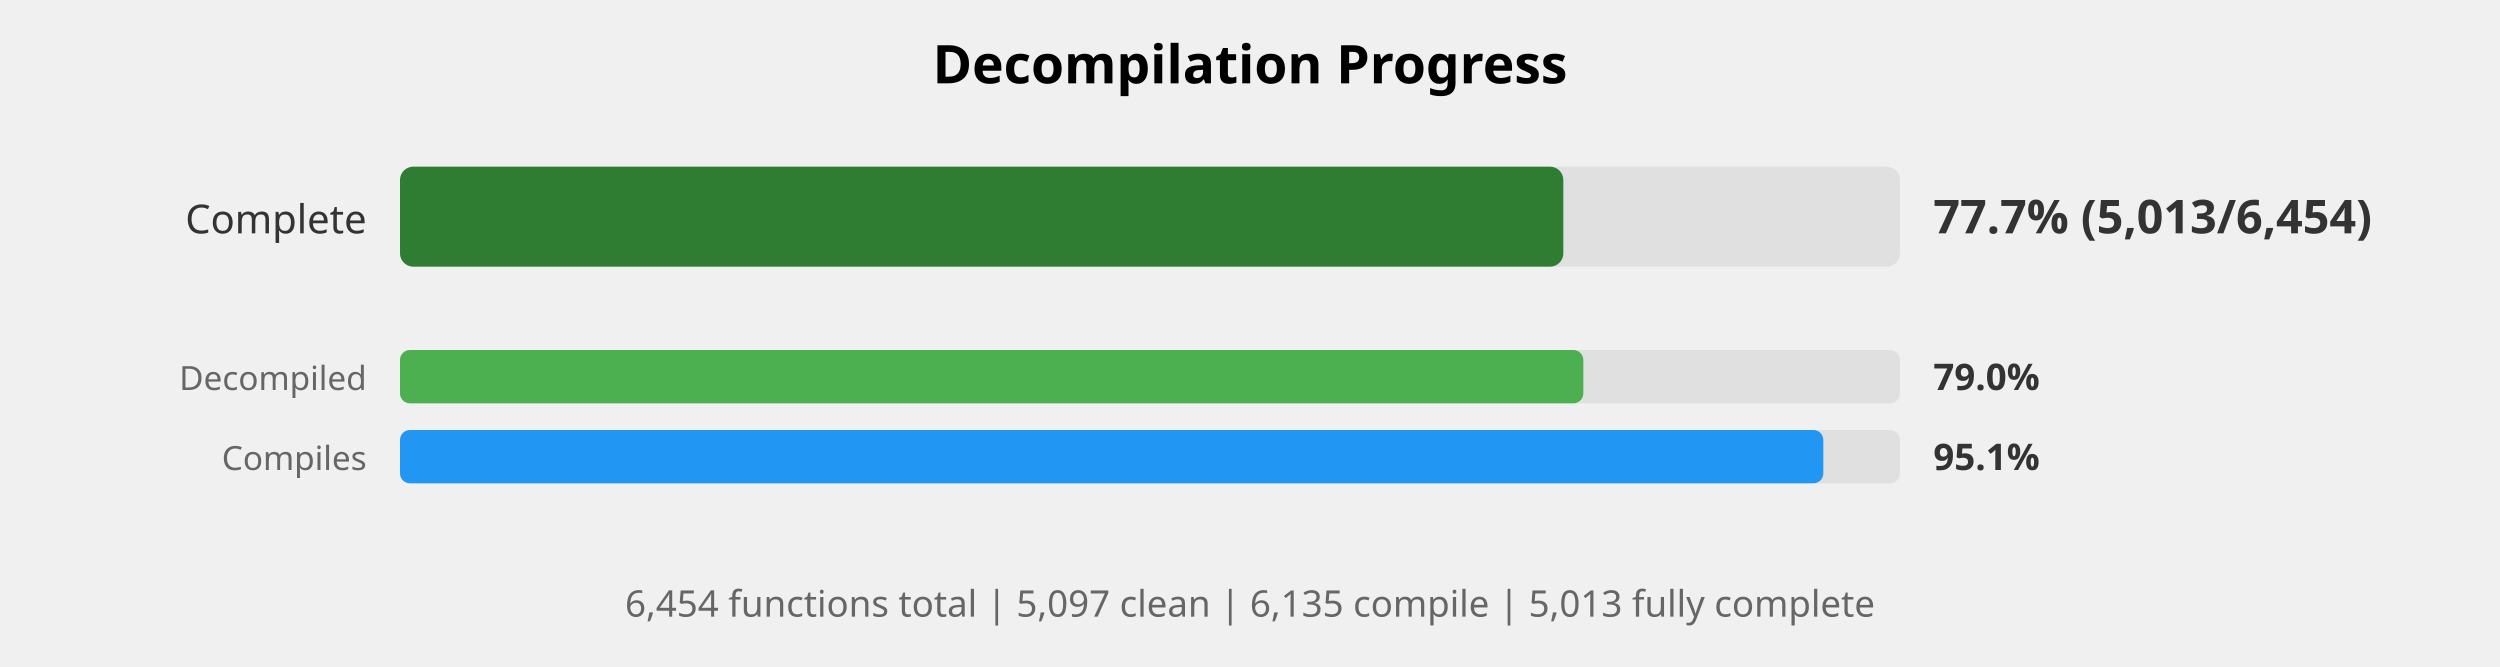
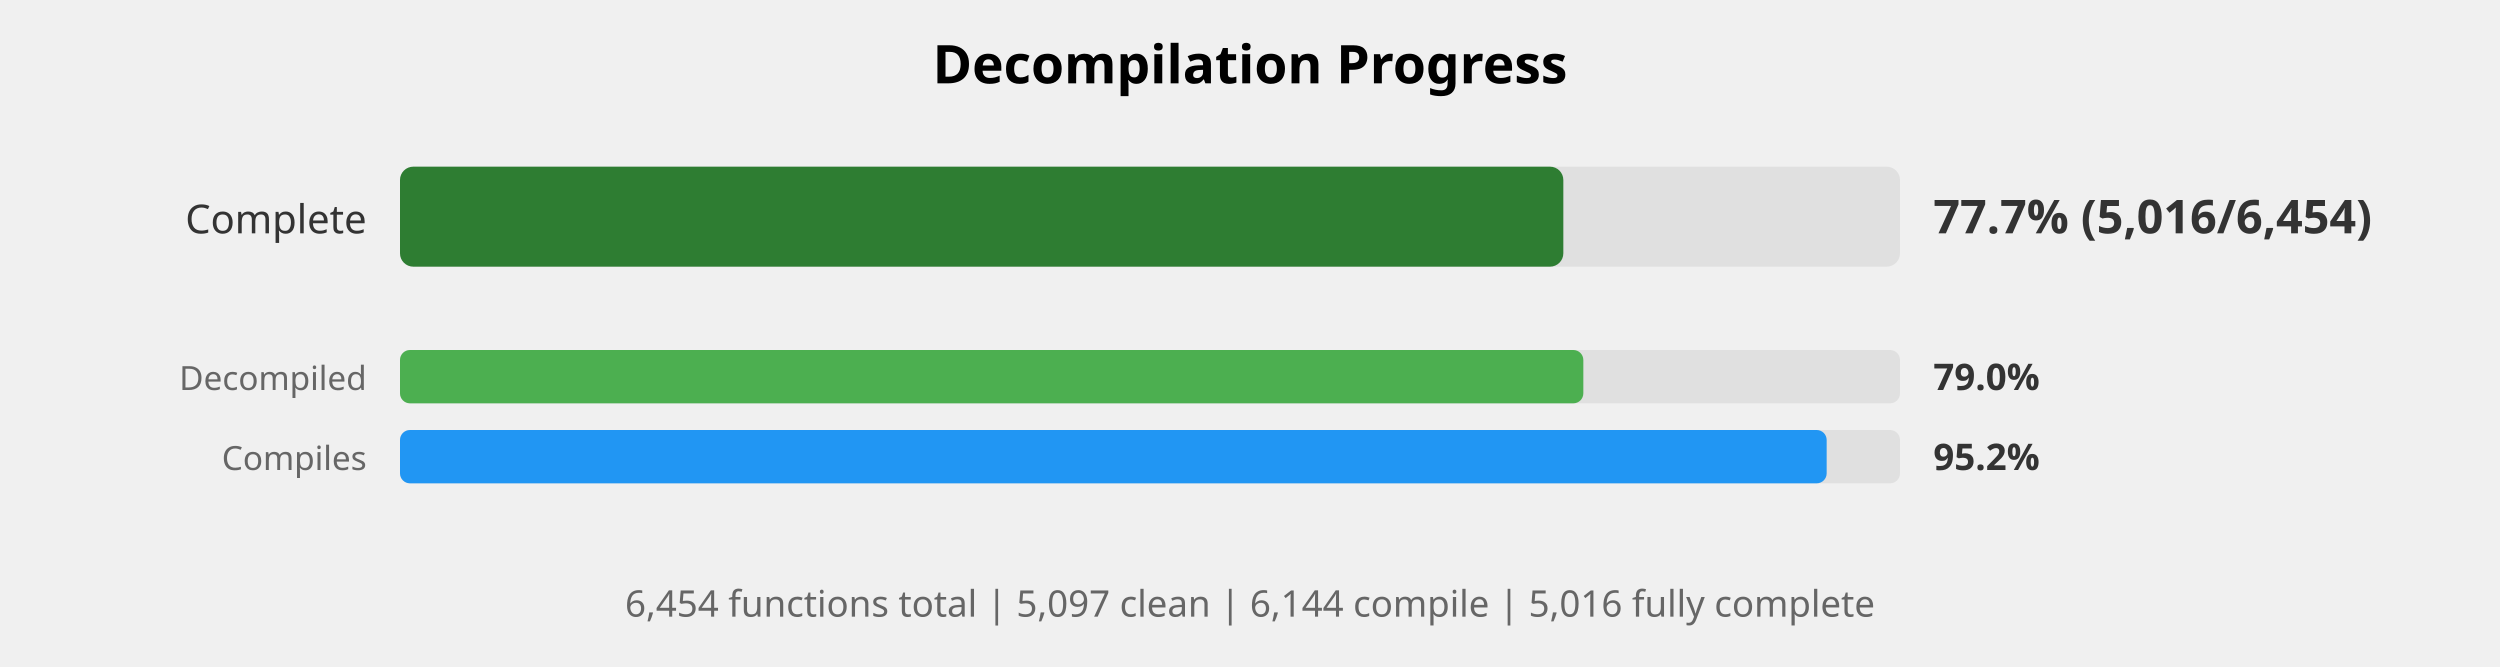
<svg xmlns="http://www.w3.org/2000/svg" width="750" height="200" viewBox="0 0 750 200">
  <style>
    .title { font: bold 16px sans-serif; }
    .label { font: 12px sans-serif; fill: #333; }
    .small-label { font: 10px sans-serif; fill: #666; }
    .percent { font: bold 14px sans-serif; fill: #333; }
    .small-percent { font: bold 11px sans-serif; fill: #333; }
    .summary { font: 11px sans-serif; fill: #666; }
  </style>
  <rect width="100%%" height="100%%" fill="white" />
  <text x="375" y="25" class="title" text-anchor="middle">Decompilation Progress</text>
  <text x="110" y="70" class="label" text-anchor="end">Complete</text>
  <rect x="120" y="50" width="450" height="30" fill="#E0E0E0" rx="4" />
  <rect x="120" y="50" width="349" height="30" fill="#2E7D32" rx="4" />
-   <text x="580" y="70" class="percent">77.7% (5,013/6,454)</text>
+   <text x="580" y="70" class="percent">77.7% (5,016/6,454)</text>
  <text x="110" y="117" class="small-label" text-anchor="end">Decompiled</text>
  <rect x="120" y="105" width="450" height="16" fill="#E0E0E0" rx="3" />
  <rect x="120" y="105" width="355" height="16" fill="#4CAF50" rx="3" />
  <text x="580" y="117" class="small-percent">79.0%</text>
  <text x="110" y="141" class="small-label" text-anchor="end">Compiles</text>
  <rect x="120" y="129" width="450" height="16" fill="#E0E0E0" rx="3" />
-   <rect x="120" y="129" width="427" height="16" fill="#2196F3" rx="3" />
-   <text x="580" y="141" class="small-percent">95.1%</text>
+   <rect x="120" y="129" width="428" height="16" fill="#2196F3" rx="3" />
+   <text x="580" y="141" class="small-percent">95.2%</text>
  <text x="375" y="185" class="summary" text-anchor="middle">
-     6,454 functions total | 5,097 clean | 6,135 compile | 5,013 fully complete
+     6,454 functions total | 5,097 clean | 6,144 compile | 5,016 fully complete
  </text>
</svg>
